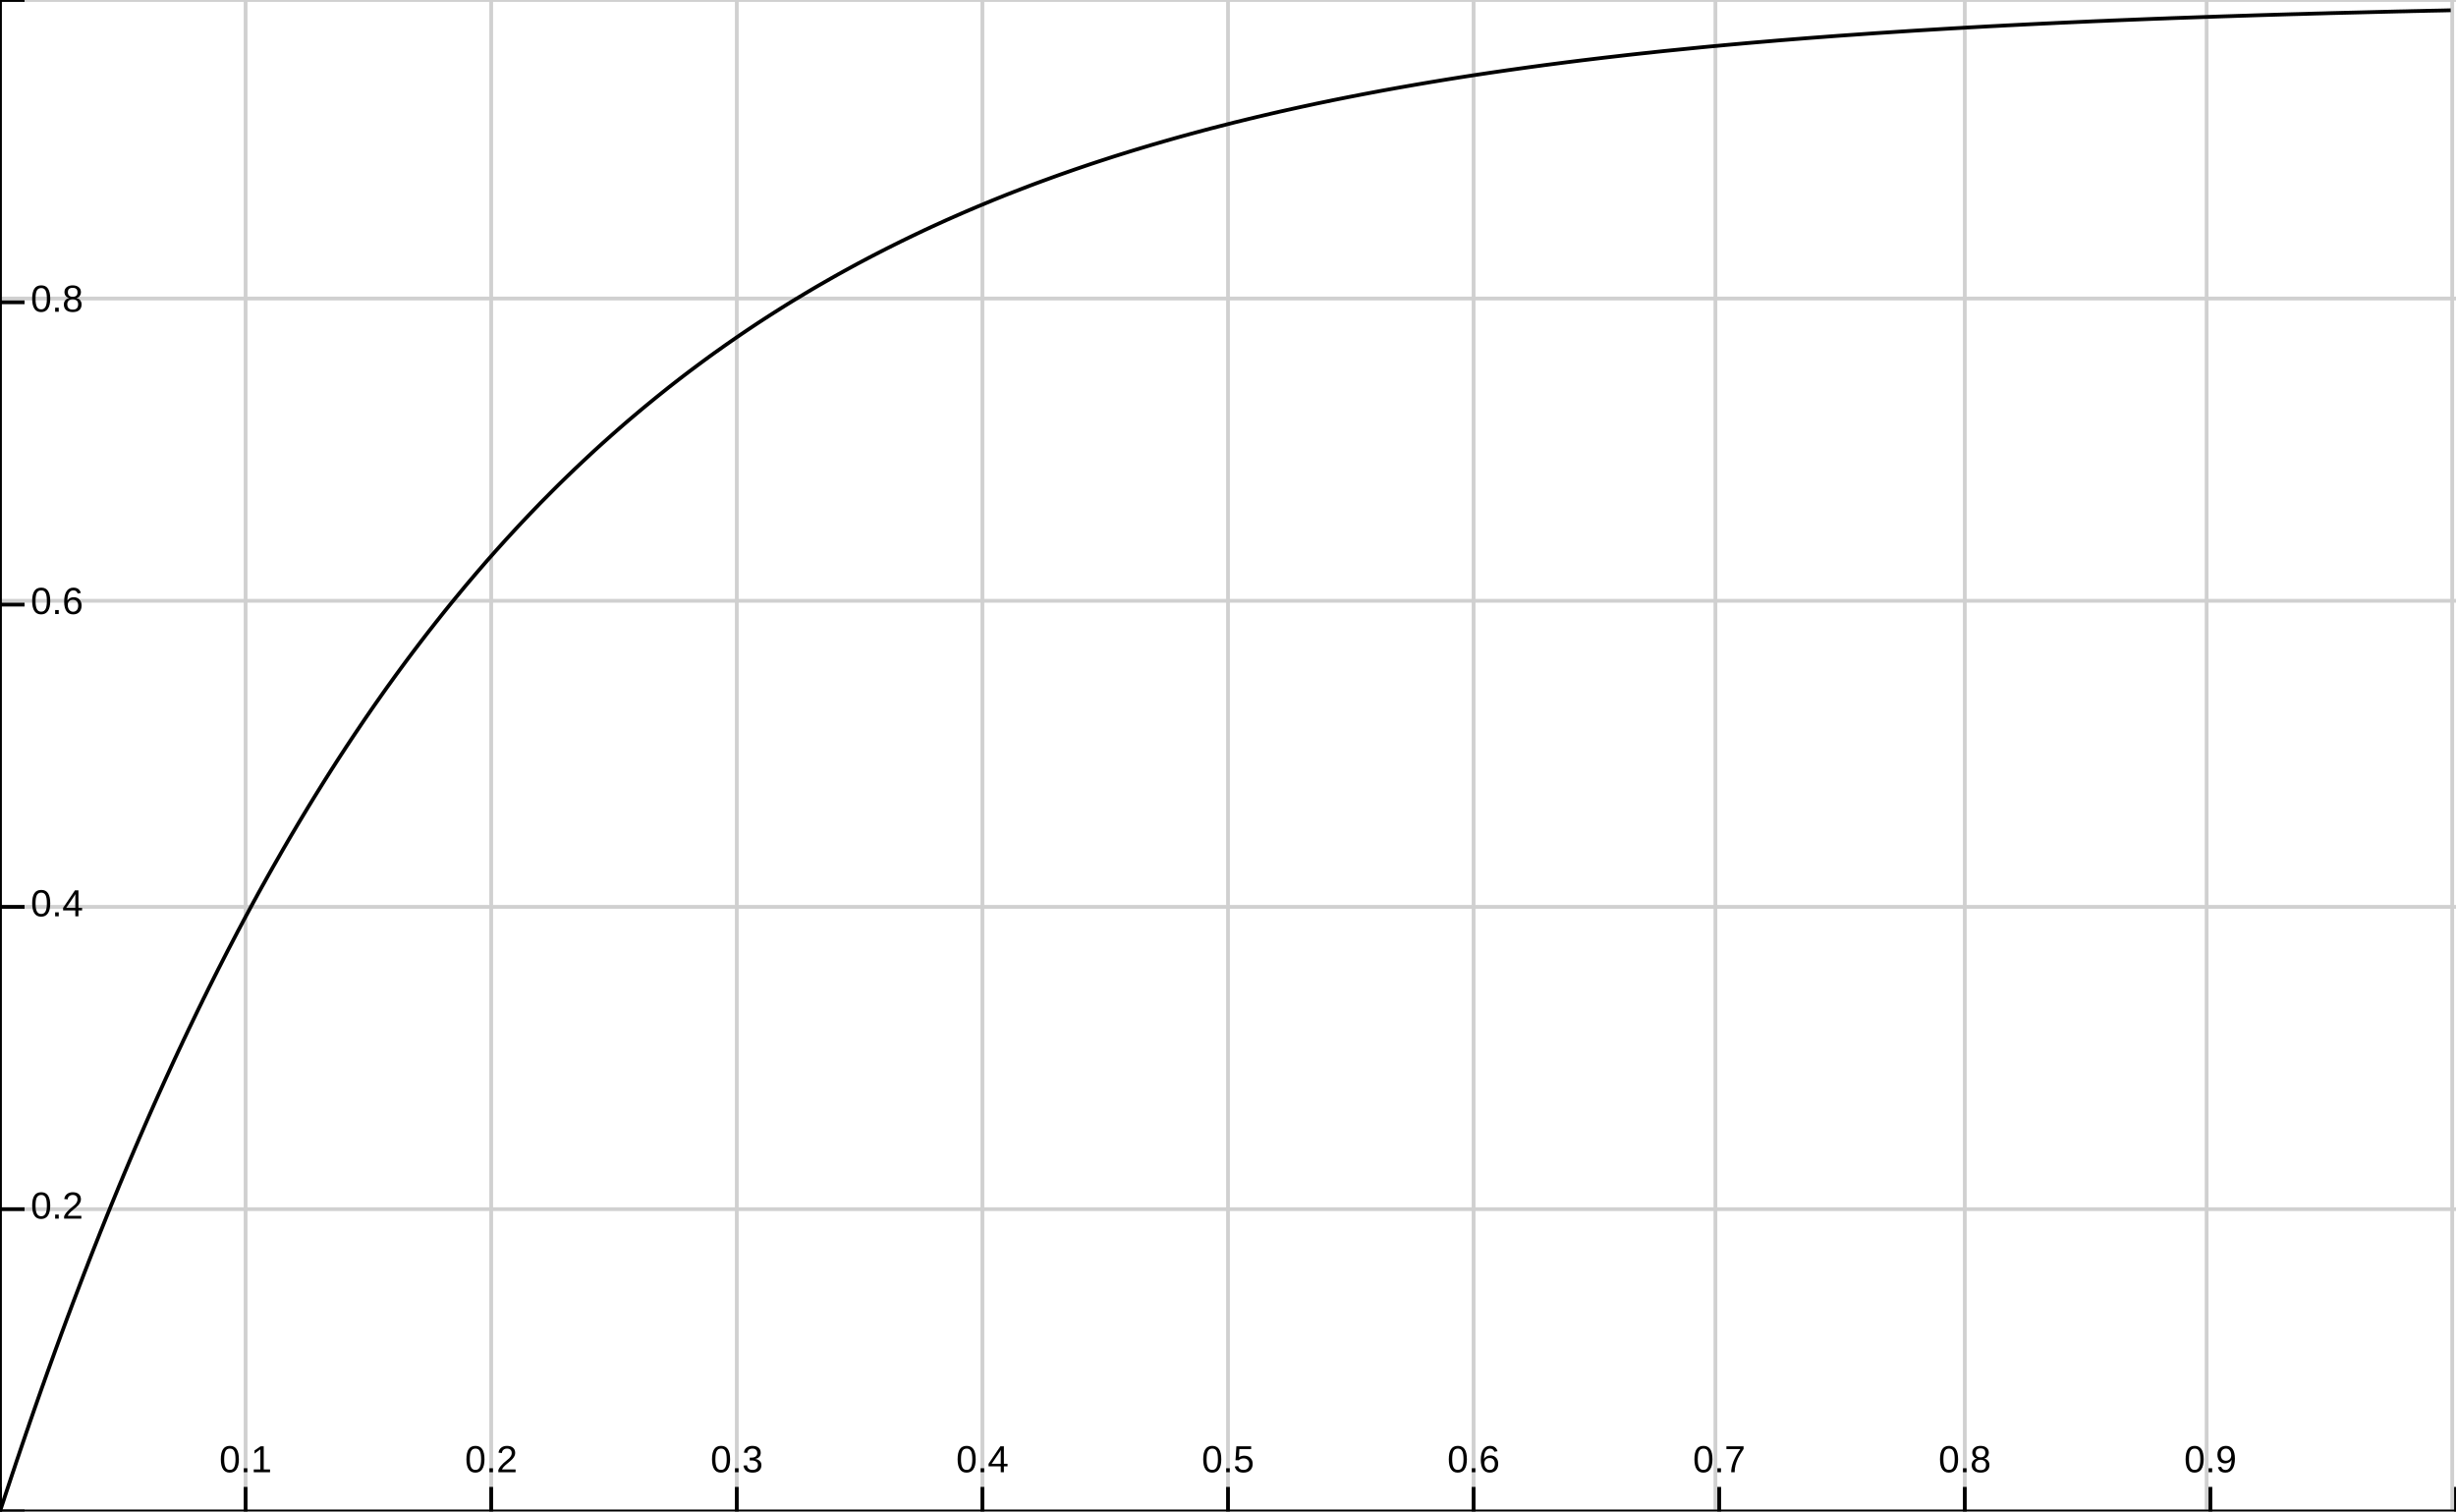
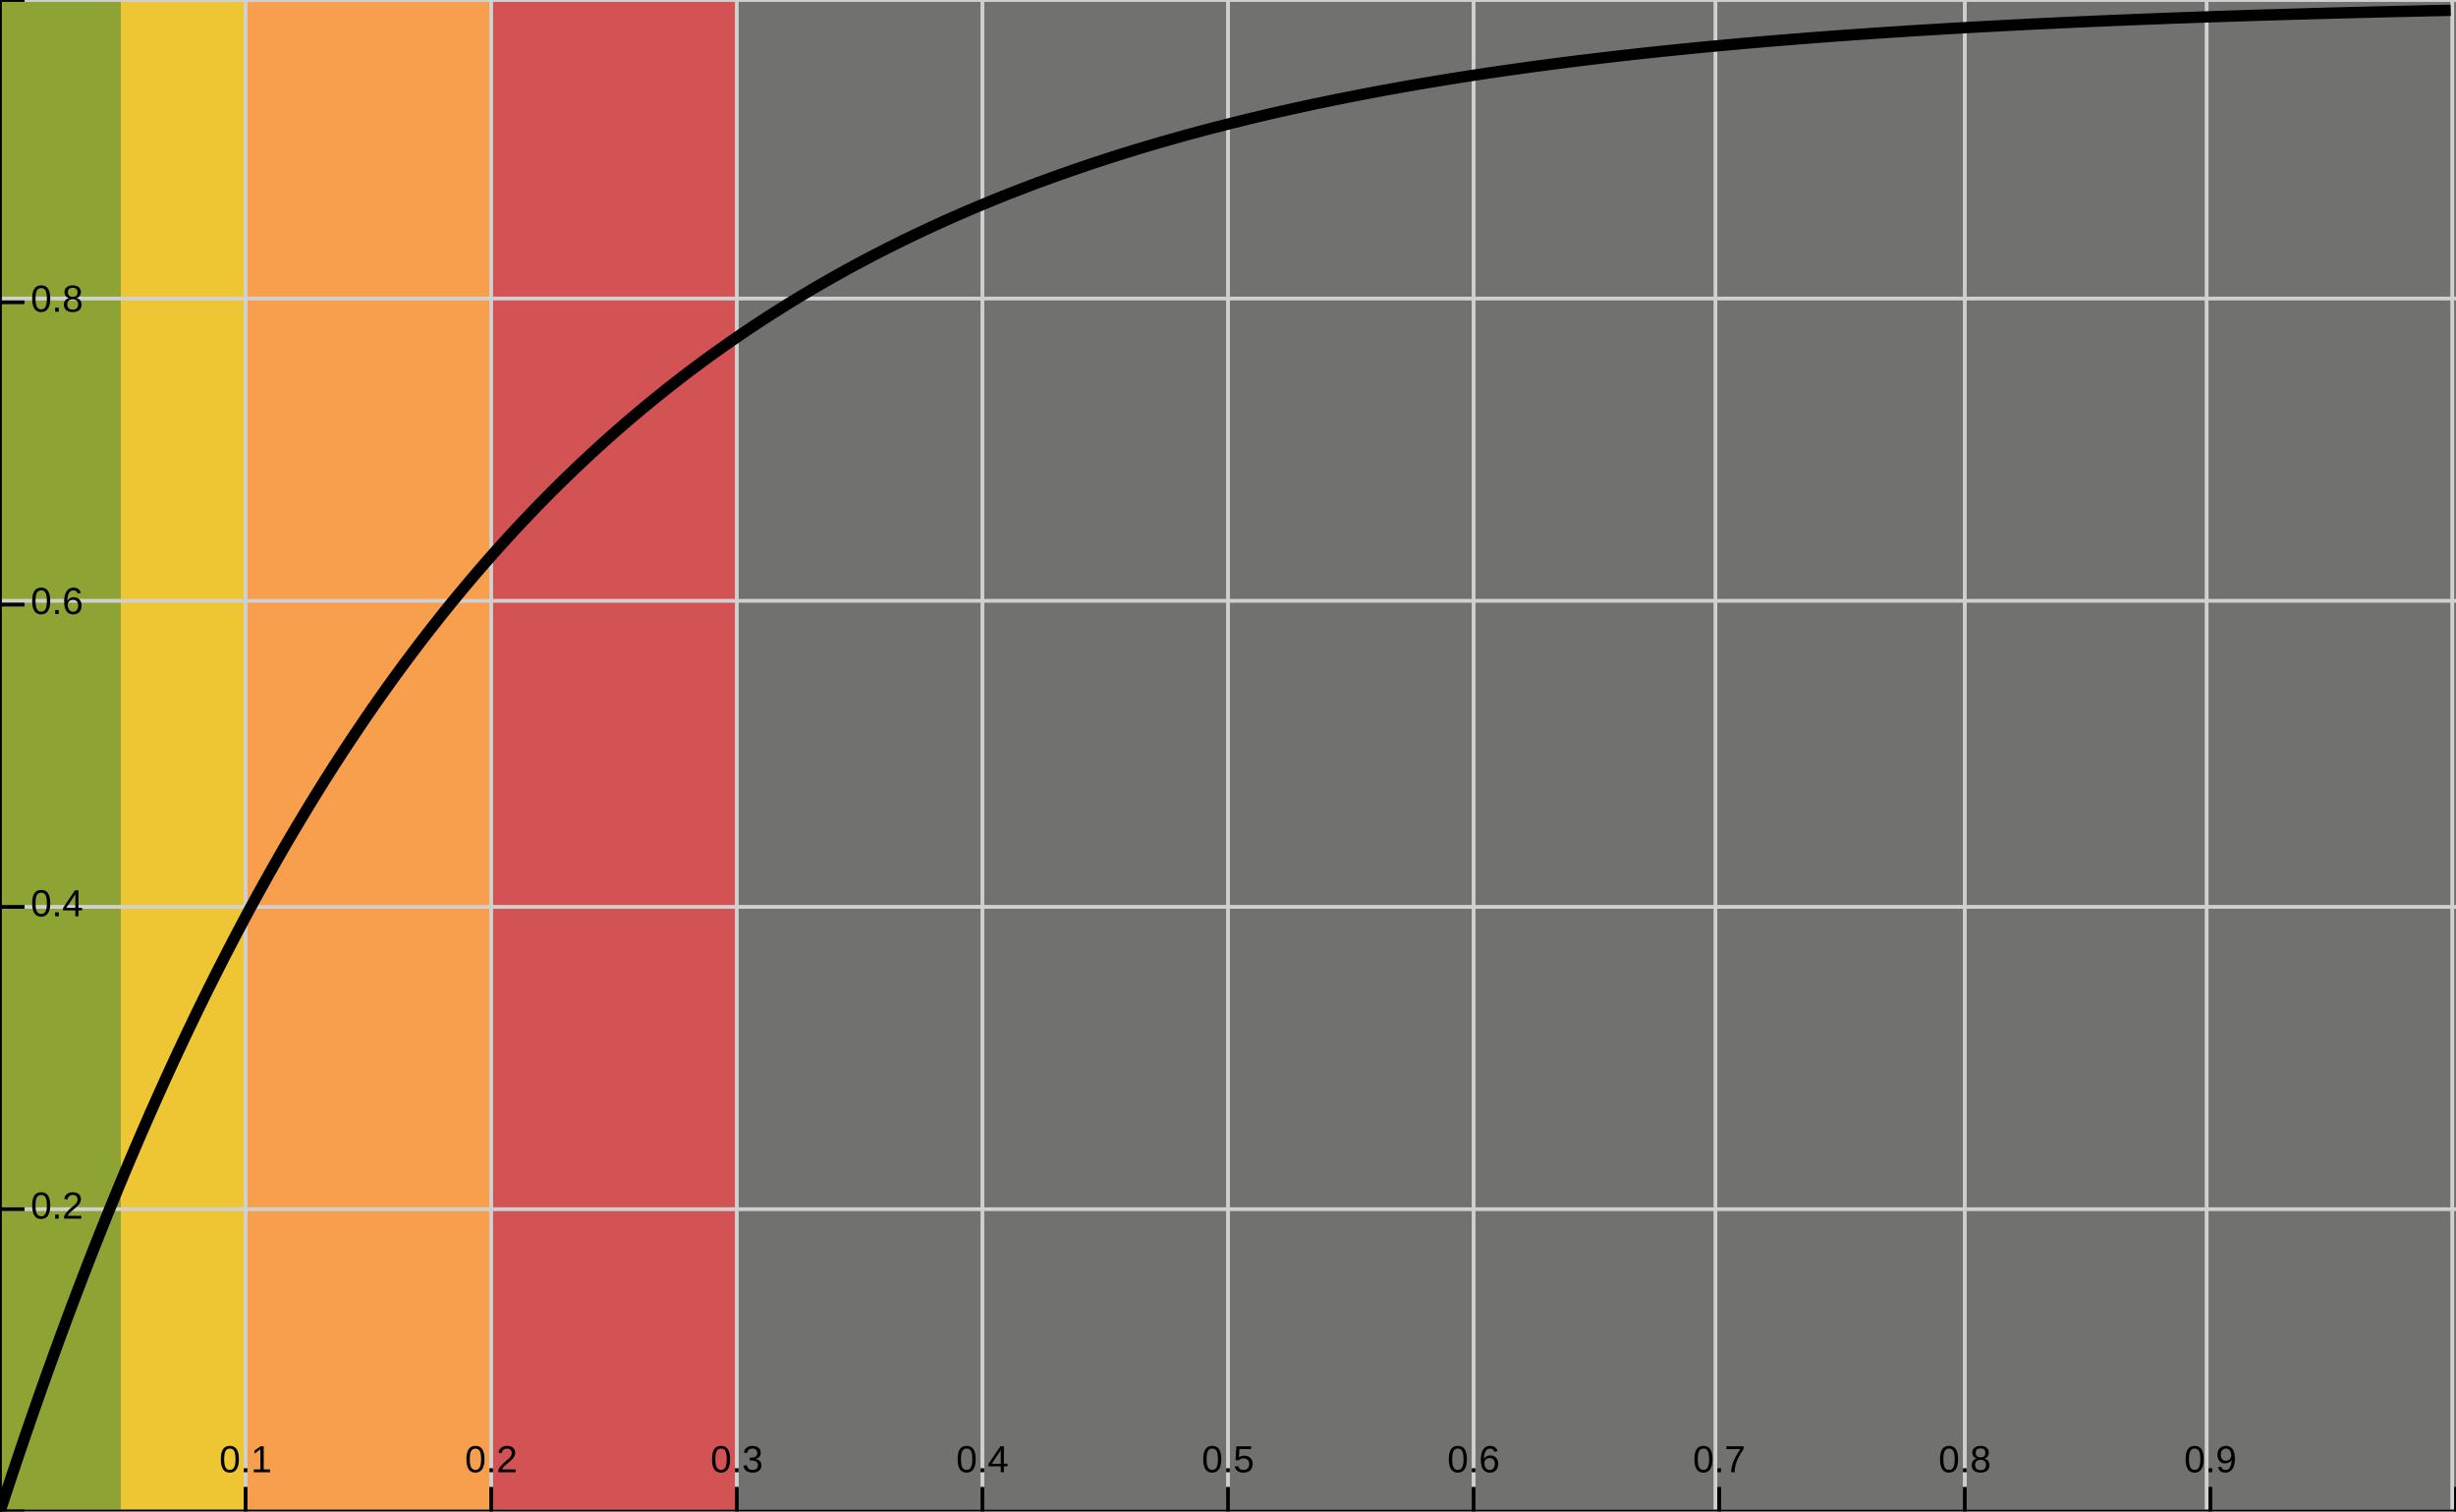
<svg xmlns="http://www.w3.org/2000/svg" viewBox="0 0 650 400" version="1.1">
  <clipPath id="box">
    <rect x="0" y="0" width="650" height="400" style="fill:none;stroke:none;" />
  </clipPath>
  <g clip-path="url(#box)">
+     <rect x="0.00" y="0.00" width="32.00" height="400.00" style="fill:#718c00;stroke:none;opacity:.8" />
+     <rect x="32.00" y="0.00" width="33.00" height="400.00" style="fill:#eab700;stroke:none;opacity:.8" />
+     <rect x="65.00" y="0.00" width="65.00" height="400.00" style="fill:#f5871f;stroke:none;opacity:.8" />
+     <rect x="130.00" y="0.00" width="65.00" height="400.00" style="fill:#c82829;stroke:none;opacity:.8" />
+     <rect x="195.00" y="0.00" width="455.00" height="400.00" style="fill:#4d4d4c;stroke:none;opacity:.8" />
    <rect x="0.00" y="0.00" width="650.00" height="400.00" style="fill:none;stroke:none;" />
    <path d="M0.00 400.00 L650.00 400.00 M0.00 320.00 L650.00 320.00 M0.00 240.00 L650.00 240.00 M0.00 159.00 L650.00 159.00 M0.00 79.00 L650.00 79.00 M0.00 0.00 L650.00 0.00 M0.00 0.00 L0.00 400.00 M65.00 0.00 L65.00 400.00 M130.00 0.00 L130.00 400.00 M195.00 0.00 L195.00 400.00 M260.00 0.00 L260.00 400.00 M325.00 0.00 L325.00 400.00 M390.00 0.00 L390.00 400.00 M454.00 0.00 L454.00 400.00 M520.00 0.00 L520.00 400.00 M584.00 0.00 L584.00 400.00 M649.00 0.00 L649.00 400.00 " style="fill:none;stroke:#D0D0D0;stroke-width:1;" />
    <path d="M0.00 0.00 L0.00 400.00 " style="fill:none;stroke:#000000;stroke-width:1;" />
    <path d="M-6.50 400.00 L6.50 400.00 M-6.50 320.00 L6.50 320.00 M-6.50 240.00 L6.50 240.00 M-6.50 160.00 L6.50 160.00 M-6.50 80.00 L6.50 80.00 M-6.50 0.00 L6.50 0.00 " style="fill:none;stroke:#000000;stroke-width:1;" />
    <path d="M0.00 400.00 L650.00 400.00 " style="fill:none;stroke:#000000;stroke-width:1;" />
    <path d="M0.00 393.50 L0.00 406.50 M65.00 393.50 L65.00 406.50 M130.00 393.50 L130.00 406.50 M195.00 393.50 L195.00 406.50 M260.00 393.50 L260.00 406.50 M325.00 393.50 L325.00 406.50 M390.00 393.50 L390.00 406.50 M455.00 393.50 L455.00 406.50 M520.00 393.50 L520.00 406.50 M585.00 393.50 L585.00 406.50 M650.00 393.50 L650.00 406.50 " style="fill:none;stroke:#000000;stroke-width:1;" />
    <text x="8.125" y="322.5" text-anchor="start" style="font:10px Droid Sans,Trebuchet MS,Arial,Helvetica,sans-serif;stroke:none;fill:#000000">0.2</text>
    <text x="8.125" y="242.5" text-anchor="start" style="font:10px Droid Sans,Trebuchet MS,Arial,Helvetica,sans-serif;stroke:none;fill:#000000">0.4</text>
    <text x="8.125" y="162.5" text-anchor="start" style="font:10px Droid Sans,Trebuchet MS,Arial,Helvetica,sans-serif;stroke:none;fill:#000000">0.6</text>
    <text x="8.125" y="82.5" text-anchor="start" style="font:10px Droid Sans,Trebuchet MS,Arial,Helvetica,sans-serif;stroke:none;fill:#000000">0.8</text>
    <text x="65" y="389.625" text-anchor="middle" style="font:10px Droid Sans,Trebuchet MS,Arial,Helvetica,sans-serif;stroke:none;fill:#000000">0.1</text>
    <text x="130" y="389.625" text-anchor="middle" style="font:10px Droid Sans,Trebuchet MS,Arial,Helvetica,sans-serif;stroke:none;fill:#000000">0.2</text>
    <text x="195" y="389.625" text-anchor="middle" style="font:10px Droid Sans,Trebuchet MS,Arial,Helvetica,sans-serif;stroke:none;fill:#000000">0.3</text>
    <text x="260" y="389.625" text-anchor="middle" style="font:10px Droid Sans,Trebuchet MS,Arial,Helvetica,sans-serif;stroke:none;fill:#000000">0.4</text>
    <text x="325" y="389.625" text-anchor="middle" style="font:10px Droid Sans,Trebuchet MS,Arial,Helvetica,sans-serif;stroke:none;fill:#000000">0.5</text>
    <text x="390" y="389.625" text-anchor="middle" style="font:10px Droid Sans,Trebuchet MS,Arial,Helvetica,sans-serif;stroke:none;fill:#000000">0.6</text>
    <text x="455" y="389.625" text-anchor="middle" style="font:10px Droid Sans,Trebuchet MS,Arial,Helvetica,sans-serif;stroke:none;fill:#000000">0.7</text>
    <text x="520" y="389.625" text-anchor="middle" style="font:10px Droid Sans,Trebuchet MS,Arial,Helvetica,sans-serif;stroke:none;fill:#000000">0.8</text>
    <text x="585" y="389.625" text-anchor="middle" style="font:10px Droid Sans,Trebuchet MS,Arial,Helvetica,sans-serif;stroke:none;fill:#000000">0.9</text>
-     <path d="M-0.00 400.00 L-0.00 400.00 L0.32 399.00 L0.65 398.00 L0.98 397.01 L1.30 396.01 L1.63 395.01 L1.96 394.01 L2.29 393.02 L2.62 392.02 L2.95 391.02 L3.28 390.02 L3.62 389.03 L3.95 388.03 L4.28 387.03 L4.62 386.03 L4.96 385.04 L5.29 384.04 L5.63 383.04 L5.97 382.04 L6.31 381.05 L6.65 380.05 L6.99 379.05 L7.34 378.06 L7.68 377.06 L8.02 376.06 L8.37 375.06 L8.71 374.07 L9.06 373.07 L9.41 372.07 L9.76 371.07 L10.11 370.08 L10.46 369.08 L10.81 368.08 L11.16 367.08 L11.52 366.09 L11.87 365.09 L12.23 364.09 L12.58 363.10 L12.94 362.10 L13.30 361.10 L13.66 360.10 L14.02 359.11 L14.38 358.11 L14.74 357.11 L15.11 356.11 L15.47 355.12 L15.84 354.12 L16.20 353.12 L16.57 352.13 L16.94 351.13 L17.31 350.13 L17.68 349.13 L18.05 348.14 L18.43 347.14 L18.80 346.14 L19.17 345.15 L19.55 344.15 L19.93 343.15 L20.31 342.15 L20.69 341.16 L21.07 340.16 L21.45 339.16 L21.83 338.17 L22.21 337.17 L22.60 336.17 L22.99 335.18 L23.37 334.18 L23.76 333.18 L24.15 332.18 L24.54 331.19 L24.93 330.19 L25.33 329.19 L25.72 328.20 L26.12 327.20 L26.51 326.20 L26.91 325.21 L27.31 324.21 L27.71 323.21 L28.11 322.21 L28.51 321.22 L28.92 320.22 L29.32 319.22 L29.73 318.23 L30.14 317.23 L30.55 316.23 L30.96 315.24 L31.37 314.24 L31.78 313.24 L32.20 312.25 L32.61 311.25 L33.03 310.25 L33.45 309.26 L33.87 308.26 L34.29 307.26 L34.71 306.27 L35.14 305.27 L35.56 304.27 L35.99 303.27 L36.42 302.28 L36.84 301.28 L37.28 300.28 L37.71 299.29 L38.14 298.29 L38.58 297.29 L39.01 296.30 L39.45 295.30 L39.89 294.30 L40.33 293.31 L40.77 292.31 L41.22 291.31 L41.66 290.32 L42.11 289.32 L42.56 288.33 L43.01 287.33 L43.46 286.33 L43.91 285.34 L44.37 284.34 L44.83 283.34 L45.28 282.35 L45.74 281.35 L46.20 280.35 L46.67 279.36 L47.13 278.36 L47.60 277.36 L48.07 276.37 L48.53 275.37 L49.01 274.37 L49.48 273.38 L49.95 272.38 L50.43 271.39 L50.91 270.39 L51.39 269.39 L51.87 268.40 L52.35 267.40 L52.84 266.40 L53.33 265.41 L53.81 264.41 L54.31 263.42 L54.80 262.42 L55.29 261.42 L55.79 260.43 L56.29 259.43 L56.79 258.43 L57.29 257.44 L57.79 256.44 L58.30 255.45 L58.81 254.45 L59.32 253.45 L59.83 252.46 L60.34 251.46 L60.86 250.47 L61.38 249.47 L61.90 248.47 L62.42 247.48 L62.94 246.48 L63.47 245.49 L64.00 244.49 L64.53 243.49 L65.06 242.50 L65.60 241.50 L66.13 240.51 L66.67 239.51 L67.21 238.51 L67.76 237.52 L68.30 236.52 L68.85 235.53 L69.40 234.53 L69.96 233.54 L70.51 232.54 L71.07 231.54 L71.63 230.55 L72.19 229.55 L72.76 228.56 L73.33 227.56 L73.90 226.57 L74.47 225.57 L75.04 224.57 L75.62 223.58 L76.20 222.58 L76.78 221.59 L77.37 220.59 L77.96 219.60 L78.55 218.60 L79.14 217.61 L79.74 216.61 L80.34 215.61 L80.94 214.62 L81.54 213.62 L82.15 212.63 L82.76 211.63 L83.37 210.64 L83.99 209.64 L84.61 208.65 L85.23 207.65 L85.85 206.66 L86.48 205.66 L87.11 204.67 L87.74 203.67 L88.38 202.68 L89.02 201.68 L89.66 200.69 L90.31 199.69 L90.96 198.70 L91.61 197.70 L92.27 196.71 L92.93 195.71 L93.59 194.72 L94.26 193.72 L94.93 192.73 L95.60 191.73 L96.27 190.74 L96.95 189.74 L97.64 188.75 L98.32 187.75 L99.01 186.76 L99.71 185.76 L100.41 184.77 L101.11 183.77 L101.81 182.78 L102.52 181.78 L103.24 180.79 L103.95 179.80 L104.67 178.80 L105.40 177.81 L106.13 176.81 L106.86 175.82 L107.60 174.82 L108.34 173.83 L109.09 172.83 L109.84 171.84 L110.59 170.85 L111.35 169.85 L112.11 168.86 L112.88 167.86 L113.65 166.87 L114.43 165.88 L115.21 164.88 L116.00 163.89 L116.79 162.89 L117.58 161.90 L118.38 160.91 L119.19 159.91 L120.00 158.92 L120.82 157.92 L121.64 156.93 L122.46 155.94 L123.29 154.94 L124.13 153.95 L124.97 152.96 L125.82 151.96 L126.67 150.97 L127.53 149.98 L128.39 148.98 L129.26 147.99 L130.14 147.00 L131.02 146.00 L131.91 145.01 L132.80 144.02 L133.70 143.02 L134.61 142.03 L135.52 141.04 L136.44 140.04 L137.36 139.05 L138.29 138.06 L139.23 137.07 L140.18 136.07 L141.13 135.08 L142.09 134.09 L143.05 133.09 L144.03 132.10 L145.01 131.11 L145.99 130.12 L146.99 129.12 L147.99 128.13 L149.00 127.14 L150.02 126.15 L151.05 125.16 L152.08 124.16 L153.13 123.17 L154.18 122.18 L155.24 121.19 L156.30 120.20 L157.38 119.20 L158.47 118.21 L159.56 117.22 L160.67 116.23 L161.78 115.24 L162.90 114.25 L164.04 113.25 L165.18 112.26 L166.33 111.27 L167.50 110.28 L168.67 109.29 L169.85 108.30 L171.05 107.31 L172.26 106.32 L173.47 105.33 L174.70 104.34 L175.94 103.35 L177.19 102.35 L178.46 101.36 L179.73 100.37 L181.02 99.38 L182.32 98.39 L183.64 97.40 L184.97 96.41 L186.31 95.42 L187.66 94.43 L189.03 93.44 L190.42 92.46 L191.81 91.47 L193.23 90.48 L194.66 89.49 L196.10 88.50 L197.56 87.51 L199.04 86.52 L200.53 85.53 L202.05 84.54 L203.57 83.56 L205.12 82.57 L206.69 81.58 L208.27 80.59 L209.87 79.60 L211.50 78.62 L213.14 77.63 L214.80 76.64 L216.49 75.65 L218.20 74.67 L219.93 73.68 L221.68 72.69 L223.45 71.71 L225.26 70.72 L227.08 69.73 L228.93 68.75 L230.81 67.76 L232.71 66.78 L234.65 65.79 L236.61 64.81 L238.60 63.82 L240.60 62.85 L242.60 61.89 L244.60 60.94 L246.60 60.01 L248.60 59.10 L250.60 58.19 L252.60 57.31 L254.60 56.43 L256.60 55.57 L258.60 54.72 L260.60 53.89 L262.60 53.06 L264.60 52.25 L266.60 51.45 L268.60 50.67 L270.60 49.90 L272.60 49.13 L274.60 48.38 L276.60 47.65 L278.60 46.92 L280.60 46.20 L282.60 45.50 L284.60 44.80 L286.60 44.12 L288.60 43.44 L290.60 42.78 L292.60 42.13 L294.60 41.48 L296.60 40.85 L298.60 40.23 L300.60 39.61 L302.60 39.01 L304.60 38.41 L306.60 37.83 L308.60 37.25 L310.60 36.68 L312.60 36.12 L314.60 35.57 L316.60 35.03 L318.60 34.49 L320.60 33.96 L322.60 33.45 L324.60 32.94 L326.60 32.43 L328.60 31.94 L330.60 31.45 L332.60 30.97 L334.60 30.50 L336.60 30.03 L338.60 29.57 L340.60 29.12 L342.60 28.68 L344.60 28.24 L346.60 27.81 L348.60 27.38 L350.60 26.97 L352.60 26.55 L354.60 26.15 L356.60 25.75 L358.60 25.36 L360.60 24.97 L362.60 24.59 L364.60 24.21 L366.60 23.84 L368.60 23.48 L370.60 23.12 L372.60 22.77 L374.60 22.42 L376.60 22.08 L378.60 21.74 L380.60 21.41 L382.60 21.08 L384.60 20.76 L386.60 20.44 L388.60 20.13 L390.60 19.82 L392.60 19.52 L394.60 19.22 L396.60 18.93 L398.60 18.64 L400.60 18.36 L402.60 18.08 L404.60 17.80 L406.60 17.53 L408.60 17.26 L410.60 17.00 L412.60 16.74 L414.60 16.48 L416.60 16.23 L418.60 15.98 L420.60 15.74 L422.60 15.50 L424.60 15.26 L426.60 15.03 L428.60 14.80 L430.60 14.57 L432.60 14.35 L434.60 14.13 L436.60 13.92 L438.60 13.70 L440.60 13.49 L442.60 13.29 L444.60 13.09 L446.60 12.89 L448.60 12.69 L450.60 12.49 L452.60 12.30 L454.60 12.12 L456.60 11.93 L458.60 11.75 L460.60 11.57 L462.60 11.39 L464.60 11.22 L466.60 11.05 L468.60 10.88 L470.60 10.71 L472.60 10.55 L474.60 10.39 L476.60 10.23 L478.60 10.07 L480.60 9.92 L482.60 9.77 L484.60 9.62 L486.60 9.47 L488.60 9.33 L490.60 9.19 L492.60 9.05 L494.60 8.91 L496.60 8.77 L498.60 8.64 L500.60 8.51 L502.60 8.38 L504.60 8.25 L506.60 8.12 L508.60 8.00 L510.60 7.88 L512.60 7.76 L514.60 7.64 L516.60 7.52 L518.60 7.41 L520.60 7.29 L522.60 7.18 L524.60 7.07 L526.60 6.96 L528.60 6.86 L530.60 6.75 L532.60 6.65 L534.60 6.55 L536.60 6.45 L538.60 6.35 L540.60 6.25 L542.60 6.16 L544.60 6.06 L546.60 5.97 L548.60 5.88 L550.60 5.79 L552.60 5.70 L554.60 5.61 L556.60 5.53 L558.60 5.44 L560.60 5.36 L562.60 5.28 L564.60 5.20 L566.60 5.12 L568.60 5.04 L570.60 4.96 L572.60 4.89 L574.60 4.81 L576.60 4.74 L578.60 4.67 L580.60 4.60 L582.60 4.53 L584.60 4.46 L586.60 4.39 L588.60 4.32 L590.60 4.26 L592.60 4.19 L594.60 4.13 L596.60 4.06 L598.60 4.00 L600.60 3.94 L602.60 3.88 L604.60 3.82 L606.60 3.76 L608.60 3.71 L610.60 3.65 L612.60 3.59 L614.60 3.54 L616.60 3.48 L618.60 3.43 L620.60 3.38 L622.60 3.33 L624.60 3.28 L626.60 3.23 L628.60 3.18 L630.60 3.13 L632.60 3.08 L634.60 3.03 L636.60 2.99 L638.60 2.94 L640.60 2.90 L642.60 2.85 L644.60 2.81 L646.60 2.77 L648.60 2.72 " style="fill:none;stroke:#000000;stroke-width:1;" />
+     <path d="M-0.00 400.00 L-0.00 400.00 L0.32 399.00 L0.65 398.00 L0.98 397.01 L1.30 396.01 L1.63 395.01 L1.96 394.01 L2.29 393.02 L2.62 392.02 L2.95 391.02 L3.28 390.02 L3.62 389.03 L3.95 388.03 L4.28 387.03 L4.62 386.03 L4.96 385.04 L5.29 384.04 L5.63 383.04 L5.97 382.04 L6.31 381.05 L6.65 380.05 L6.99 379.05 L7.34 378.06 L7.68 377.06 L8.02 376.06 L8.37 375.06 L8.71 374.07 L9.06 373.07 L9.41 372.07 L9.76 371.07 L10.11 370.08 L10.46 369.08 L10.81 368.08 L11.16 367.08 L11.52 366.09 L11.87 365.09 L12.23 364.09 L12.58 363.10 L12.94 362.10 L13.30 361.10 L13.66 360.10 L14.02 359.11 L14.38 358.11 L14.74 357.11 L15.11 356.11 L15.47 355.12 L15.84 354.12 L16.20 353.12 L16.57 352.13 L16.94 351.13 L17.31 350.13 L17.68 349.13 L18.05 348.14 L18.43 347.14 L18.80 346.14 L19.17 345.15 L19.55 344.15 L19.93 343.15 L20.31 342.15 L20.69 341.16 L21.07 340.16 L21.45 339.16 L21.83 338.17 L22.21 337.17 L22.60 336.17 L22.99 335.18 L23.37 334.18 L23.76 333.18 L24.15 332.18 L24.54 331.19 L24.93 330.19 L25.33 329.19 L25.72 328.20 L26.12 327.20 L26.51 326.20 L26.91 325.21 L27.31 324.21 L27.71 323.21 L28.11 322.21 L28.51 321.22 L28.92 320.22 L29.32 319.22 L29.73 318.23 L30.14 317.23 L30.55 316.23 L30.96 315.24 L31.37 314.24 L31.78 313.24 L32.20 312.25 L32.61 311.25 L33.03 310.25 L33.45 309.26 L33.87 308.26 L34.29 307.26 L34.71 306.27 L35.14 305.27 L35.56 304.27 L35.99 303.27 L36.42 302.28 L36.84 301.28 L37.28 300.28 L37.71 299.29 L38.14 298.29 L38.58 297.29 L39.01 296.30 L39.45 295.30 L39.89 294.30 L40.33 293.31 L40.77 292.31 L41.22 291.31 L41.66 290.32 L42.11 289.32 L42.56 288.33 L43.01 287.33 L43.46 286.33 L43.91 285.34 L44.37 284.34 L44.83 283.34 L45.28 282.35 L45.74 281.35 L46.20 280.35 L46.67 279.36 L47.13 278.36 L47.60 277.36 L48.07 276.37 L48.53 275.37 L49.01 274.37 L49.48 273.38 L49.95 272.38 L50.43 271.39 L50.91 270.39 L51.39 269.39 L51.87 268.40 L52.35 267.40 L52.84 266.40 L53.33 265.41 L53.81 264.41 L54.31 263.42 L54.80 262.42 L55.29 261.42 L55.79 260.43 L56.29 259.43 L56.79 258.43 L57.29 257.44 L57.79 256.44 L58.30 255.45 L58.81 254.45 L59.32 253.45 L59.83 252.46 L60.34 251.46 L60.86 250.47 L61.38 249.47 L61.90 248.47 L62.42 247.48 L62.94 246.48 L63.47 245.49 L64.00 244.49 L64.53 243.49 L65.06 242.50 L65.60 241.50 L66.13 240.51 L66.67 239.51 L67.21 238.51 L67.76 237.52 L68.30 236.52 L68.85 235.53 L69.40 234.53 L69.96 233.54 L70.51 232.54 L71.07 231.54 L71.63 230.55 L72.19 229.55 L72.76 228.56 L73.33 227.56 L73.90 226.57 L74.47 225.57 L75.04 224.57 L75.62 223.58 L76.20 222.58 L76.78 221.59 L77.37 220.59 L77.96 219.60 L78.55 218.60 L79.14 217.61 L79.74 216.61 L80.34 215.61 L80.94 214.62 L81.54 213.62 L82.15 212.63 L82.76 211.63 L83.37 210.64 L83.99 209.64 L84.61 208.65 L85.23 207.65 L85.85 206.66 L86.48 205.66 L87.11 204.67 L87.74 203.67 L88.38 202.68 L89.02 201.68 L89.66 200.69 L90.31 199.69 L90.96 198.70 L91.61 197.70 L92.27 196.71 L92.93 195.71 L93.59 194.72 L94.26 193.72 L94.93 192.73 L95.60 191.73 L96.27 190.74 L96.95 189.74 L97.64 188.75 L98.32 187.75 L99.01 186.76 L99.71 185.76 L100.41 184.77 L101.11 183.77 L101.81 182.78 L102.52 181.78 L103.24 180.79 L103.95 179.80 L104.67 178.80 L105.40 177.81 L106.13 176.81 L106.86 175.82 L107.60 174.82 L108.34 173.83 L109.09 172.83 L109.84 171.84 L110.59 170.85 L111.35 169.85 L112.11 168.86 L112.88 167.86 L113.65 166.87 L114.43 165.88 L115.21 164.88 L116.00 163.89 L116.79 162.89 L117.58 161.90 L118.38 160.91 L119.19 159.91 L120.00 158.92 L120.82 157.92 L121.64 156.93 L122.46 155.94 L123.29 154.94 L124.13 153.95 L124.97 152.96 L125.82 151.96 L126.67 150.97 L127.53 149.98 L128.39 148.98 L129.26 147.99 L130.14 147.00 L131.02 146.00 L131.91 145.01 L132.80 144.02 L133.70 143.02 L134.61 142.03 L135.52 141.04 L136.44 140.04 L137.36 139.05 L138.29 138.06 L139.23 137.07 L140.18 136.07 L141.13 135.08 L142.09 134.09 L143.05 133.09 L144.03 132.10 L145.01 131.11 L145.99 130.12 L146.99 129.12 L147.99 128.13 L149.00 127.14 L150.02 126.15 L151.05 125.16 L152.08 124.16 L153.13 123.17 L154.18 122.18 L155.24 121.19 L156.30 120.20 L157.38 119.20 L158.47 118.21 L159.56 117.22 L160.67 116.23 L161.78 115.24 L162.90 114.25 L164.04 113.25 L165.18 112.26 L166.33 111.27 L167.50 110.28 L168.67 109.29 L169.85 108.30 L171.05 107.31 L172.26 106.32 L173.47 105.33 L174.70 104.34 L175.94 103.35 L177.19 102.35 L178.46 101.36 L179.73 100.37 L181.02 99.38 L182.32 98.39 L183.64 97.40 L184.97 96.41 L186.31 95.42 L187.66 94.43 L189.03 93.44 L190.42 92.46 L191.81 91.47 L193.23 90.48 L194.66 89.49 L196.10 88.50 L197.56 87.51 L199.04 86.52 L200.53 85.53 L202.05 84.54 L203.57 83.56 L205.12 82.57 L206.69 81.58 L208.27 80.59 L209.87 79.60 L211.50 78.62 L213.14 77.63 L214.80 76.64 L216.49 75.65 L218.20 74.67 L219.93 73.68 L221.68 72.69 L223.45 71.71 L225.26 70.72 L227.08 69.73 L228.93 68.75 L230.81 67.76 L232.71 66.78 L234.65 65.79 L236.61 64.81 L238.60 63.82 L240.60 62.85 L242.60 61.89 L244.60 60.94 L246.60 60.01 L248.60 59.10 L250.60 58.19 L252.60 57.31 L254.60 56.43 L256.60 55.57 L258.60 54.72 L260.60 53.89 L262.60 53.06 L264.60 52.25 L266.60 51.45 L268.60 50.67 L270.60 49.90 L272.60 49.13 L274.60 48.38 L276.60 47.65 L278.60 46.92 L280.60 46.20 L282.60 45.50 L284.60 44.80 L286.60 44.12 L288.60 43.44 L290.60 42.78 L292.60 42.13 L294.60 41.48 L296.60 40.85 L298.60 40.23 L300.60 39.61 L302.60 39.01 L304.60 38.41 L306.60 37.83 L308.60 37.25 L310.60 36.68 L312.60 36.12 L314.60 35.57 L316.60 35.03 L318.60 34.49 L320.60 33.96 L322.60 33.45 L324.60 32.94 L326.60 32.43 L328.60 31.94 L330.60 31.45 L332.60 30.97 L334.60 30.50 L336.60 30.03 L338.60 29.57 L340.60 29.12 L342.60 28.68 L344.60 28.24 L346.60 27.81 L348.60 27.38 L350.60 26.97 L352.60 26.55 L354.60 26.15 L356.60 25.75 L358.60 25.36 L360.60 24.97 L362.60 24.59 L364.60 24.21 L366.60 23.84 L368.60 23.48 L370.60 23.12 L372.60 22.77 L374.60 22.42 L376.60 22.08 L378.60 21.74 L380.60 21.41 L382.60 21.08 L384.60 20.76 L386.60 20.44 L388.60 20.13 L390.60 19.82 L392.60 19.52 L394.60 19.22 L396.60 18.93 L398.60 18.64 L400.60 18.36 L402.60 18.08 L404.60 17.80 L406.60 17.53 L408.60 17.26 L410.60 17.00 L412.60 16.74 L414.60 16.48 L416.60 16.23 L418.60 15.98 L420.60 15.74 L422.60 15.50 L424.60 15.26 L426.60 15.03 L428.60 14.80 L430.60 14.57 L432.60 14.35 L434.60 14.13 L436.60 13.92 L438.60 13.70 L440.60 13.49 L442.60 13.29 L444.60 13.09 L446.60 12.89 L448.60 12.69 L450.60 12.49 L452.60 12.30 L454.60 12.12 L456.60 11.93 L458.60 11.75 L460.60 11.57 L462.60 11.39 L464.60 11.22 L466.60 11.05 L468.60 10.88 L470.60 10.71 L472.60 10.55 L474.60 10.39 L476.60 10.23 L478.60 10.07 L480.60 9.92 L482.60 9.77 L484.60 9.62 L486.60 9.47 L488.60 9.33 L490.60 9.19 L492.60 9.05 L494.60 8.91 L496.60 8.77 L498.60 8.64 L500.60 8.51 L502.60 8.38 L504.60 8.25 L506.60 8.12 L508.60 8.00 L510.60 7.88 L512.60 7.76 L514.60 7.64 L516.60 7.52 L518.60 7.41 L520.60 7.29 L522.60 7.18 L524.60 7.07 L526.60 6.96 L528.60 6.86 L530.60 6.75 L532.60 6.65 L534.60 6.55 L536.60 6.45 L538.60 6.35 L540.60 6.25 L542.60 6.16 L544.60 6.06 L546.60 5.97 L548.60 5.88 L550.60 5.79 L552.60 5.70 L554.60 5.61 L556.60 5.53 L558.60 5.44 L560.60 5.36 L562.60 5.28 L564.60 5.20 L566.60 5.12 L568.60 5.04 L570.60 4.96 L572.60 4.89 L574.60 4.81 L576.60 4.74 L578.60 4.67 L580.60 4.60 L582.60 4.53 L584.60 4.46 L586.60 4.39 L588.60 4.32 L590.60 4.26 L592.60 4.19 L594.60 4.13 L596.60 4.06 L598.60 4.00 L600.60 3.94 L602.60 3.88 L604.60 3.82 L606.60 3.76 L608.60 3.71 L610.60 3.65 L612.60 3.59 L614.60 3.54 L616.60 3.48 L618.60 3.43 L620.60 3.38 L622.60 3.33 L624.60 3.28 L626.60 3.23 L628.60 3.18 L630.60 3.13 L632.60 3.08 L634.60 3.03 L636.60 2.99 L638.60 2.94 L640.60 2.90 L642.60 2.85 L644.60 2.81 L646.60 2.77 L648.60 2.72 " style="fill:none;stroke:#000000;stroke-width:3;" />
  </g>
</svg>
